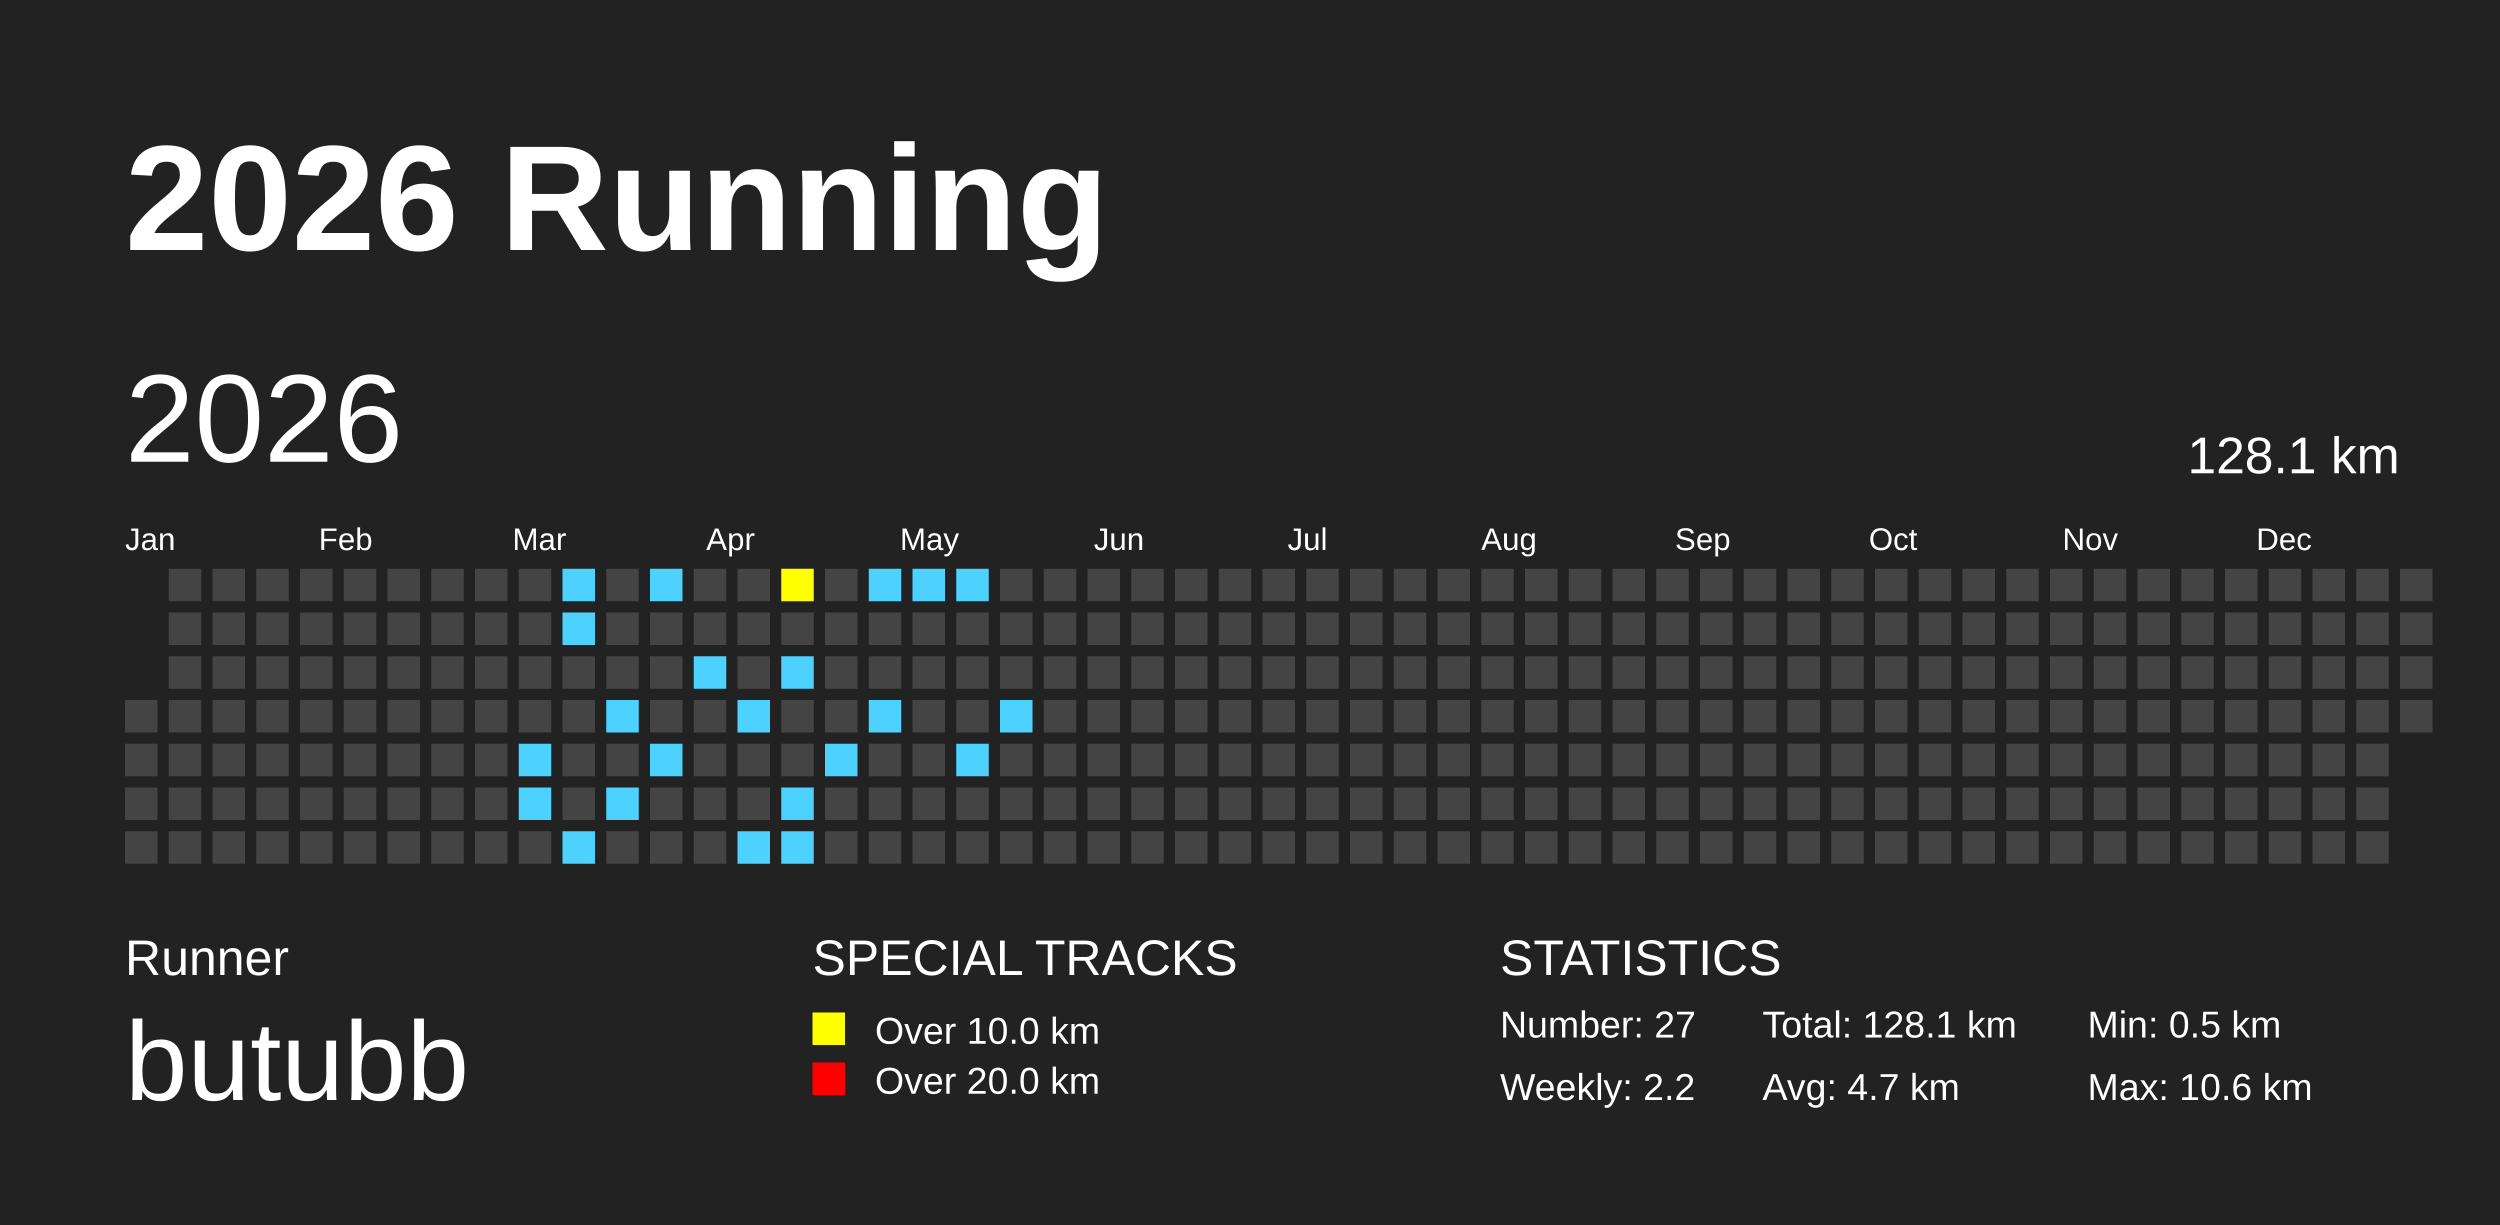
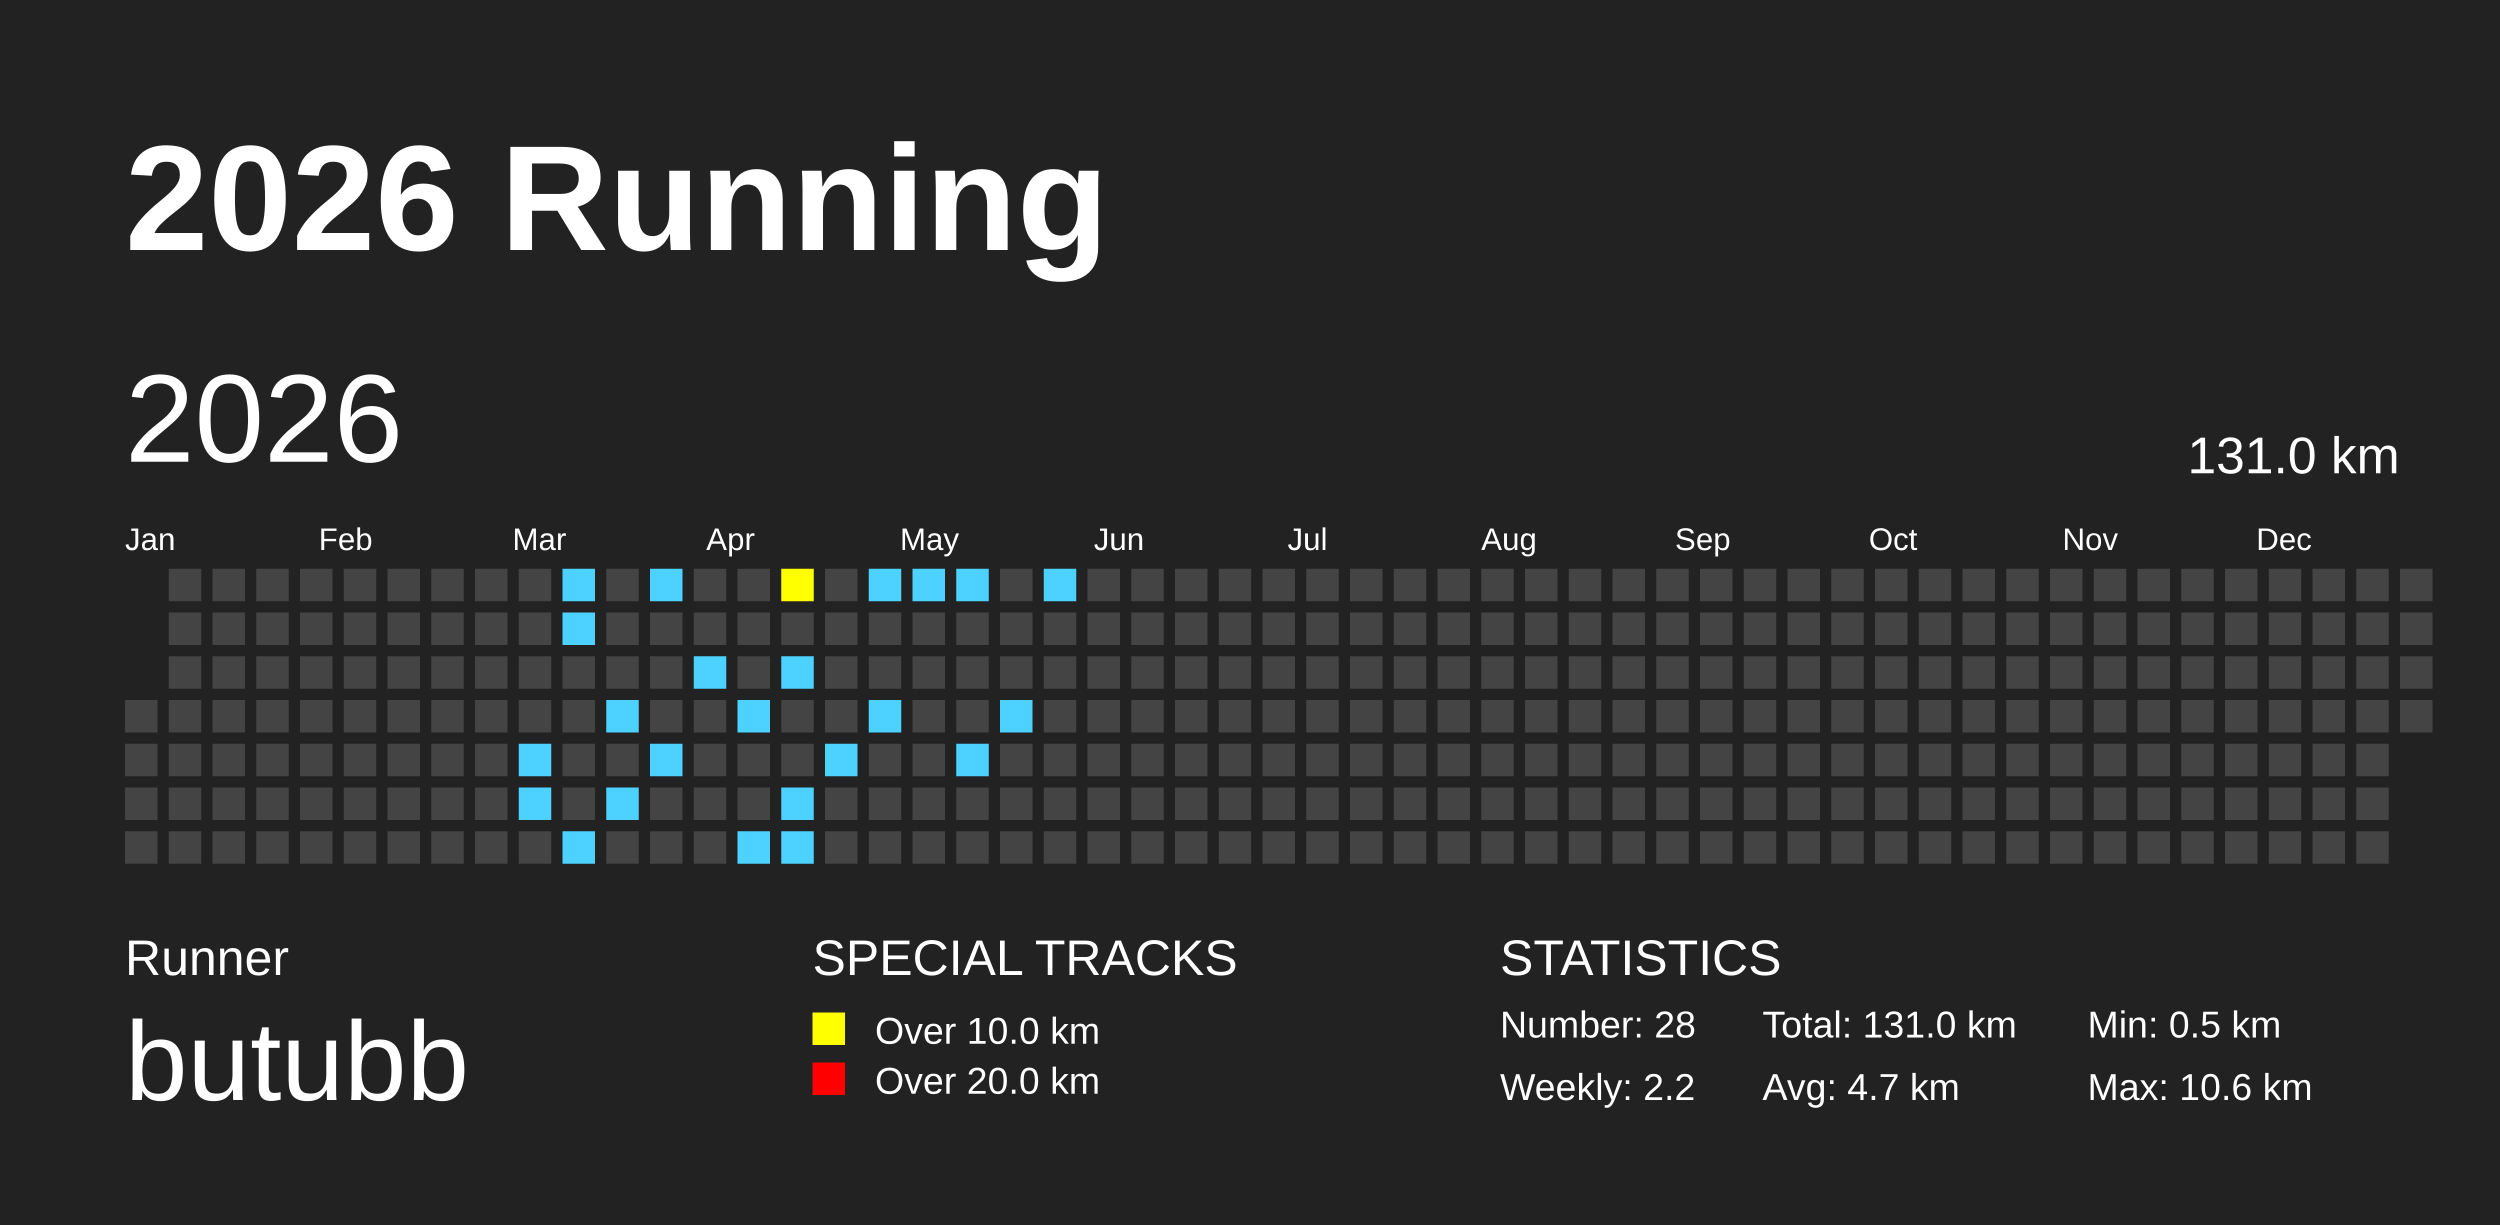
<svg xmlns="http://www.w3.org/2000/svg" baseProfile="full" height="98mm" version="1.1" viewBox="0,0,200,98" width="200mm">
  <defs />
  <rect fill="#222222" height="98" width="200" x="0" y="0" />
  <text fill="#FFFFFF" style="font-size:12px; font-family:Arial; font-weight:bold;" x="10" y="20">2026 Running</text>
  <text fill="#FFFFFF" style="font-size:4px; font-family:Arial" x="10" y="78">Runner</text>
  <text fill="#FFFFFF" style="font-size:9px; font-family:Arial" x="10" y="88">butubb</text>
  <text fill="#FFFFFF" style="font-size:4px; font-family:Arial" x="65" y="78">SPECIAL TRACKS</text>
  <rect fill="yellow" height="2.6" width="2.6" x="65" y="81" />
  <text fill="#FFFFFF" style="font-size:3px; font-family:Arial" x="70" y="83.5">Over 10.0 km</text>
  <rect fill="red" height="2.6" width="2.6" x="65" y="85" />
  <text fill="#FFFFFF" style="font-size:3px; font-family:Arial" x="70" y="87.5">Over 20.0 km</text>
  <text fill="#FFFFFF" style="font-size:4px; font-family:Arial" x="120" y="78">STATISTICS</text>
-   <text fill="#FFFFFF" style="font-size:3px; font-family:Arial" x="120" y="83">Number: 27</text>
+   <text fill="#FFFFFF" style="font-size:3px; font-family:Arial" x="120" y="83">Number: 28</text>
  <text fill="#FFFFFF" style="font-size:3px; font-family:Arial" x="120" y="88">Weekly: 2.2</text>
-   <text fill="#FFFFFF" style="font-size:3px; font-family:Arial" x="141" y="83">Total: 128.1 km</text>
+   <text fill="#FFFFFF" style="font-size:3px; font-family:Arial" x="141" y="83">Total: 131.0 km</text>
  <text fill="#FFFFFF" style="font-size:3px; font-family:Arial" x="141" y="88">Avg: 4.7 km</text>
  <text fill="#FFFFFF" style="font-size:3px; font-family:Arial" x="167" y="83">Min: 0.5 km</text>
  <text fill="#FFFFFF" style="font-size:3px; font-family:Arial" x="167" y="88">Max: 10.6 km</text>
  <text dominant-baseline="hanging" fill="#FFFFFF" style="font-size:10.0px; font-family:Arial;" x="10" y="30">2026</text>
-   <text dominant-baseline="hanging" fill="#FFFFFF" style="font-size:4.125px; font-family:Arial;" x="175" y="35">128.1 km</text>
+   <text dominant-baseline="hanging" fill="#FFFFFF" style="font-size:4.125px; font-family:Arial;" x="175" y="35">131.0 km</text>
  <text fill="#FFFFFF" style="font-size:2.5px; font-family:Arial" x="10.0" y="44">Jan</text>
  <text fill="#FFFFFF" style="font-size:2.5px; font-family:Arial" x="25.5" y="44">Feb</text>
  <text fill="#FFFFFF" style="font-size:2.5px; font-family:Arial" x="41.0" y="44">Mar</text>
  <text fill="#FFFFFF" style="font-size:2.5px; font-family:Arial" x="56.5" y="44">Apr</text>
  <text fill="#FFFFFF" style="font-size:2.5px; font-family:Arial" x="72.0" y="44">May</text>
  <text fill="#FFFFFF" style="font-size:2.5px; font-family:Arial" x="87.5" y="44">Jun</text>
  <text fill="#FFFFFF" style="font-size:2.5px; font-family:Arial" x="103.0" y="44">Jul</text>
  <text fill="#FFFFFF" style="font-size:2.5px; font-family:Arial" x="118.5" y="44">Aug</text>
  <text fill="#FFFFFF" style="font-size:2.5px; font-family:Arial" x="134.0" y="44">Sep</text>
  <text fill="#FFFFFF" style="font-size:2.5px; font-family:Arial" x="149.5" y="44">Oct</text>
  <text fill="#FFFFFF" style="font-size:2.5px; font-family:Arial" x="165.0" y="44">Nov</text>
  <text fill="#FFFFFF" style="font-size:2.5px; font-family:Arial" x="180.5" y="44">Dec</text>
  <rect fill="#444444" height="2.6" width="2.6" x="10.0" y="56.0" />
  <rect fill="#444444" height="2.6" width="2.6" x="10.0" y="59.5" />
  <rect fill="#444444" height="2.6" width="2.6" x="10.0" y="63.0" />
  <rect fill="#444444" height="2.6" width="2.6" x="10.0" y="66.5" />
  <rect fill="#444444" height="2.6" width="2.6" x="13.5" y="45.5" />
  <rect fill="#444444" height="2.6" width="2.6" x="13.5" y="49.0" />
  <rect fill="#444444" height="2.6" width="2.6" x="13.5" y="52.5" />
  <rect fill="#444444" height="2.6" width="2.6" x="13.5" y="56.0" />
  <rect fill="#444444" height="2.6" width="2.6" x="13.5" y="59.5" />
  <rect fill="#444444" height="2.6" width="2.6" x="13.5" y="63.0" />
  <rect fill="#444444" height="2.6" width="2.6" x="13.5" y="66.5" />
  <rect fill="#444444" height="2.6" width="2.6" x="17.0" y="45.5" />
  <rect fill="#444444" height="2.6" width="2.6" x="17.0" y="49.0" />
  <rect fill="#444444" height="2.6" width="2.6" x="17.0" y="52.5" />
  <rect fill="#444444" height="2.6" width="2.6" x="17.0" y="56.0" />
  <rect fill="#444444" height="2.6" width="2.6" x="17.0" y="59.5" />
  <rect fill="#444444" height="2.6" width="2.6" x="17.0" y="63.0" />
  <rect fill="#444444" height="2.6" width="2.6" x="17.0" y="66.5" />
  <rect fill="#444444" height="2.6" width="2.6" x="20.5" y="45.5" />
  <rect fill="#444444" height="2.6" width="2.6" x="20.5" y="49.0" />
  <rect fill="#444444" height="2.6" width="2.6" x="20.5" y="52.5" />
  <rect fill="#444444" height="2.6" width="2.6" x="20.5" y="56.0" />
  <rect fill="#444444" height="2.6" width="2.6" x="20.5" y="59.5" />
  <rect fill="#444444" height="2.6" width="2.6" x="20.5" y="63.0" />
  <rect fill="#444444" height="2.6" width="2.6" x="20.5" y="66.5" />
  <rect fill="#444444" height="2.6" width="2.6" x="24.0" y="45.5" />
  <rect fill="#444444" height="2.6" width="2.6" x="24.0" y="49.0" />
  <rect fill="#444444" height="2.6" width="2.6" x="24.0" y="52.5" />
  <rect fill="#444444" height="2.6" width="2.6" x="24.0" y="56.0" />
  <rect fill="#444444" height="2.6" width="2.6" x="24.0" y="59.5" />
  <rect fill="#444444" height="2.6" width="2.6" x="24.0" y="63.0" />
  <rect fill="#444444" height="2.6" width="2.6" x="24.0" y="66.5" />
  <rect fill="#444444" height="2.6" width="2.6" x="27.5" y="45.5" />
  <rect fill="#444444" height="2.6" width="2.6" x="27.5" y="49.0" />
  <rect fill="#444444" height="2.6" width="2.6" x="27.5" y="52.5" />
  <rect fill="#444444" height="2.6" width="2.6" x="27.5" y="56.0" />
  <rect fill="#444444" height="2.6" width="2.6" x="27.5" y="59.5" />
  <rect fill="#444444" height="2.6" width="2.6" x="27.5" y="63.0" />
  <rect fill="#444444" height="2.6" width="2.6" x="27.5" y="66.5" />
  <rect fill="#444444" height="2.6" width="2.6" x="31.0" y="45.5" />
  <rect fill="#444444" height="2.6" width="2.6" x="31.0" y="49.0" />
  <rect fill="#444444" height="2.6" width="2.6" x="31.0" y="52.5" />
  <rect fill="#444444" height="2.6" width="2.6" x="31.0" y="56.0" />
  <rect fill="#444444" height="2.6" width="2.6" x="31.0" y="59.5" />
  <rect fill="#444444" height="2.6" width="2.6" x="31.0" y="63.0" />
  <rect fill="#444444" height="2.6" width="2.6" x="31.0" y="66.5" />
  <rect fill="#444444" height="2.6" width="2.6" x="34.5" y="45.5" />
  <rect fill="#444444" height="2.6" width="2.6" x="34.5" y="49.0" />
  <rect fill="#444444" height="2.6" width="2.6" x="34.5" y="52.5" />
  <rect fill="#444444" height="2.6" width="2.6" x="34.5" y="56.0" />
  <rect fill="#444444" height="2.6" width="2.6" x="34.5" y="59.5" />
  <rect fill="#444444" height="2.6" width="2.6" x="34.5" y="63.0" />
  <rect fill="#444444" height="2.6" width="2.6" x="34.5" y="66.5" />
  <rect fill="#444444" height="2.6" width="2.6" x="38.0" y="45.5" />
  <rect fill="#444444" height="2.6" width="2.6" x="38.0" y="49.0" />
  <rect fill="#444444" height="2.6" width="2.6" x="38.0" y="52.5" />
  <rect fill="#444444" height="2.6" width="2.6" x="38.0" y="56.0" />
  <rect fill="#444444" height="2.6" width="2.6" x="38.0" y="59.5" />
  <rect fill="#444444" height="2.6" width="2.6" x="38.0" y="63.0" />
  <rect fill="#444444" height="2.6" width="2.6" x="38.0" y="66.5" />
  <rect fill="#444444" height="2.6" width="2.6" x="41.5" y="45.5" />
  <rect fill="#444444" height="2.6" width="2.6" x="41.5" y="49.0" />
  <rect fill="#444444" height="2.6" width="2.6" x="41.5" y="52.5" />
  <rect fill="#444444" height="2.6" width="2.6" x="41.5" y="56.0" />
  <rect fill="#4DD2FF" height="2.6" width="2.6" x="41.5" y="59.5" />
  <rect fill="#4DD2FF" height="2.6" width="2.6" x="41.5" y="63.0" />
  <rect fill="#444444" height="2.6" width="2.6" x="41.5" y="66.5" />
  <rect fill="#4DD2FF" height="2.6" width="2.6" x="45.0" y="45.5" />
  <rect fill="#4DD2FF" height="2.6" width="2.6" x="45.0" y="49.0" />
  <rect fill="#444444" height="2.6" width="2.6" x="45.0" y="52.5" />
  <rect fill="#444444" height="2.6" width="2.6" x="45.0" y="56.0" />
  <rect fill="#444444" height="2.6" width="2.6" x="45.0" y="59.5" />
  <rect fill="#444444" height="2.6" width="2.6" x="45.0" y="63.0" />
  <rect fill="#4DD2FF" height="2.6" width="2.6" x="45.0" y="66.5" />
  <rect fill="#444444" height="2.6" width="2.6" x="48.5" y="45.5" />
  <rect fill="#444444" height="2.6" width="2.6" x="48.5" y="49.0" />
  <rect fill="#444444" height="2.6" width="2.6" x="48.5" y="52.5" />
  <rect fill="#4DD2FF" height="2.6" width="2.6" x="48.5" y="56.0" />
  <rect fill="#444444" height="2.6" width="2.6" x="48.5" y="59.5" />
  <rect fill="#4DD2FF" height="2.6" width="2.6" x="48.5" y="63.0" />
  <rect fill="#444444" height="2.6" width="2.6" x="48.5" y="66.5" />
  <rect fill="#4DD2FF" height="2.6" width="2.6" x="52.0" y="45.5" />
  <rect fill="#444444" height="2.6" width="2.6" x="52.0" y="49.0" />
  <rect fill="#444444" height="2.6" width="2.6" x="52.0" y="52.5" />
  <rect fill="#444444" height="2.6" width="2.6" x="52.0" y="56.0" />
  <rect fill="#4DD2FF" height="2.6" width="2.6" x="52.0" y="59.5" />
  <rect fill="#444444" height="2.6" width="2.6" x="52.0" y="63.0" />
  <rect fill="#444444" height="2.6" width="2.6" x="52.0" y="66.5" />
  <rect fill="#444444" height="2.6" width="2.6" x="55.5" y="45.5" />
  <rect fill="#444444" height="2.6" width="2.6" x="55.5" y="49.0" />
  <rect fill="#4DD2FF" height="2.6" width="2.6" x="55.5" y="52.5" />
  <rect fill="#444444" height="2.6" width="2.6" x="55.5" y="56.0" />
  <rect fill="#444444" height="2.6" width="2.6" x="55.5" y="59.5" />
  <rect fill="#444444" height="2.6" width="2.6" x="55.5" y="63.0" />
  <rect fill="#444444" height="2.6" width="2.6" x="55.5" y="66.5" />
  <rect fill="#444444" height="2.6" width="2.6" x="59.0" y="45.5" />
  <rect fill="#444444" height="2.6" width="2.6" x="59.0" y="49.0" />
  <rect fill="#444444" height="2.6" width="2.6" x="59.0" y="52.5" />
  <rect fill="#4DD2FF" height="2.6" width="2.6" x="59.0" y="56.0" />
  <rect fill="#444444" height="2.6" width="2.6" x="59.0" y="59.5" />
  <rect fill="#444444" height="2.6" width="2.6" x="59.0" y="63.0" />
  <rect fill="#4DD2FF" height="2.6" width="2.6" x="59.0" y="66.5" />
  <rect fill="yellow" height="2.6" width="2.6" x="62.5" y="45.5" />
  <rect fill="#444444" height="2.6" width="2.6" x="62.5" y="49.0" />
  <rect fill="#4DD2FF" height="2.6" width="2.6" x="62.5" y="52.5" />
  <rect fill="#444444" height="2.6" width="2.6" x="62.5" y="56.0" />
  <rect fill="#444444" height="2.6" width="2.6" x="62.5" y="59.5" />
  <rect fill="#4DD2FF" height="2.6" width="2.6" x="62.5" y="63.0" />
  <rect fill="#4DD2FF" height="2.6" width="2.6" x="62.5" y="66.5" />
  <rect fill="#444444" height="2.6" width="2.6" x="66.0" y="45.5" />
  <rect fill="#444444" height="2.6" width="2.6" x="66.0" y="49.0" />
  <rect fill="#444444" height="2.6" width="2.6" x="66.0" y="52.5" />
  <rect fill="#444444" height="2.6" width="2.6" x="66.0" y="56.0" />
  <rect fill="#4DD2FF" height="2.6" width="2.6" x="66.0" y="59.5" />
  <rect fill="#444444" height="2.6" width="2.6" x="66.0" y="63.0" />
  <rect fill="#444444" height="2.6" width="2.6" x="66.0" y="66.5" />
  <rect fill="#4DD2FF" height="2.6" width="2.6" x="69.5" y="45.5" />
  <rect fill="#444444" height="2.6" width="2.6" x="69.5" y="49.0" />
  <rect fill="#444444" height="2.6" width="2.6" x="69.5" y="52.5" />
  <rect fill="#4DD2FF" height="2.6" width="2.6" x="69.5" y="56.0" />
  <rect fill="#444444" height="2.6" width="2.6" x="69.5" y="59.5" />
  <rect fill="#444444" height="2.6" width="2.6" x="69.5" y="63.0" />
  <rect fill="#444444" height="2.6" width="2.6" x="69.5" y="66.5" />
  <rect fill="#4DD2FF" height="2.6" width="2.6" x="73.0" y="45.5" />
  <rect fill="#444444" height="2.6" width="2.6" x="73.0" y="49.0" />
  <rect fill="#444444" height="2.6" width="2.6" x="73.0" y="52.5" />
  <rect fill="#444444" height="2.6" width="2.6" x="73.0" y="56.0" />
  <rect fill="#444444" height="2.6" width="2.6" x="73.0" y="59.5" />
  <rect fill="#444444" height="2.6" width="2.6" x="73.0" y="63.0" />
  <rect fill="#444444" height="2.6" width="2.6" x="73.0" y="66.5" />
  <rect fill="#4DD2FF" height="2.6" width="2.6" x="76.5" y="45.5" />
  <rect fill="#444444" height="2.6" width="2.6" x="76.5" y="49.0" />
  <rect fill="#444444" height="2.6" width="2.6" x="76.5" y="52.5" />
  <rect fill="#444444" height="2.6" width="2.6" x="76.5" y="56.0" />
  <rect fill="#4DD2FF" height="2.6" width="2.6" x="76.5" y="59.5" />
  <rect fill="#444444" height="2.6" width="2.6" x="76.5" y="63.0" />
  <rect fill="#444444" height="2.6" width="2.6" x="76.5" y="66.5" />
  <rect fill="#444444" height="2.6" width="2.6" x="80.0" y="45.5" />
  <rect fill="#444444" height="2.6" width="2.6" x="80.0" y="49.0" />
  <rect fill="#444444" height="2.6" width="2.6" x="80.0" y="52.5" />
  <rect fill="#4DD2FF" height="2.6" width="2.6" x="80.0" y="56.0" />
  <rect fill="#444444" height="2.6" width="2.6" x="80.0" y="59.5" />
  <rect fill="#444444" height="2.6" width="2.6" x="80.0" y="63.0" />
  <rect fill="#444444" height="2.6" width="2.6" x="80.0" y="66.5" />
-   <rect fill="#444444" height="2.6" width="2.6" x="83.5" y="45.5" />
+   <rect fill="#4DD2FF" height="2.6" width="2.6" x="83.5" y="45.5" />
  <rect fill="#444444" height="2.6" width="2.6" x="83.5" y="49.0" />
  <rect fill="#444444" height="2.6" width="2.6" x="83.5" y="52.5" />
  <rect fill="#444444" height="2.6" width="2.6" x="83.5" y="56.0" />
  <rect fill="#444444" height="2.6" width="2.6" x="83.5" y="59.5" />
  <rect fill="#444444" height="2.6" width="2.6" x="83.5" y="63.0" />
  <rect fill="#444444" height="2.6" width="2.6" x="83.5" y="66.5" />
  <rect fill="#444444" height="2.6" width="2.6" x="87.0" y="45.5" />
  <rect fill="#444444" height="2.6" width="2.6" x="87.0" y="49.0" />
  <rect fill="#444444" height="2.6" width="2.6" x="87.0" y="52.5" />
  <rect fill="#444444" height="2.6" width="2.6" x="87.0" y="56.0" />
  <rect fill="#444444" height="2.6" width="2.6" x="87.0" y="59.5" />
  <rect fill="#444444" height="2.6" width="2.6" x="87.0" y="63.0" />
  <rect fill="#444444" height="2.6" width="2.6" x="87.0" y="66.5" />
  <rect fill="#444444" height="2.6" width="2.6" x="90.5" y="45.5" />
  <rect fill="#444444" height="2.6" width="2.6" x="90.5" y="49.0" />
  <rect fill="#444444" height="2.6" width="2.6" x="90.5" y="52.5" />
  <rect fill="#444444" height="2.6" width="2.6" x="90.5" y="56.0" />
  <rect fill="#444444" height="2.6" width="2.6" x="90.5" y="59.5" />
  <rect fill="#444444" height="2.6" width="2.6" x="90.5" y="63.0" />
  <rect fill="#444444" height="2.6" width="2.6" x="90.5" y="66.5" />
  <rect fill="#444444" height="2.6" width="2.6" x="94.0" y="45.5" />
  <rect fill="#444444" height="2.6" width="2.6" x="94.0" y="49.0" />
  <rect fill="#444444" height="2.6" width="2.6" x="94.0" y="52.5" />
  <rect fill="#444444" height="2.6" width="2.6" x="94.0" y="56.0" />
  <rect fill="#444444" height="2.6" width="2.6" x="94.0" y="59.5" />
  <rect fill="#444444" height="2.6" width="2.6" x="94.0" y="63.0" />
  <rect fill="#444444" height="2.6" width="2.6" x="94.0" y="66.5" />
  <rect fill="#444444" height="2.6" width="2.6" x="97.5" y="45.5" />
  <rect fill="#444444" height="2.6" width="2.6" x="97.5" y="49.0" />
  <rect fill="#444444" height="2.6" width="2.6" x="97.5" y="52.5" />
  <rect fill="#444444" height="2.6" width="2.6" x="97.5" y="56.0" />
  <rect fill="#444444" height="2.6" width="2.6" x="97.5" y="59.5" />
  <rect fill="#444444" height="2.6" width="2.6" x="97.5" y="63.0" />
  <rect fill="#444444" height="2.6" width="2.6" x="97.5" y="66.5" />
  <rect fill="#444444" height="2.6" width="2.6" x="101.0" y="45.5" />
  <rect fill="#444444" height="2.6" width="2.6" x="101.0" y="49.0" />
  <rect fill="#444444" height="2.6" width="2.6" x="101.0" y="52.5" />
  <rect fill="#444444" height="2.6" width="2.6" x="101.0" y="56.0" />
  <rect fill="#444444" height="2.6" width="2.6" x="101.0" y="59.5" />
  <rect fill="#444444" height="2.6" width="2.6" x="101.0" y="63.0" />
  <rect fill="#444444" height="2.6" width="2.6" x="101.0" y="66.5" />
  <rect fill="#444444" height="2.6" width="2.6" x="104.5" y="45.5" />
  <rect fill="#444444" height="2.6" width="2.6" x="104.5" y="49.0" />
  <rect fill="#444444" height="2.6" width="2.6" x="104.5" y="52.5" />
  <rect fill="#444444" height="2.6" width="2.6" x="104.5" y="56.0" />
  <rect fill="#444444" height="2.6" width="2.6" x="104.5" y="59.5" />
  <rect fill="#444444" height="2.6" width="2.6" x="104.5" y="63.0" />
  <rect fill="#444444" height="2.6" width="2.6" x="104.5" y="66.5" />
  <rect fill="#444444" height="2.6" width="2.6" x="108.0" y="45.5" />
  <rect fill="#444444" height="2.6" width="2.6" x="108.0" y="49.0" />
  <rect fill="#444444" height="2.6" width="2.6" x="108.0" y="52.5" />
  <rect fill="#444444" height="2.6" width="2.6" x="108.0" y="56.0" />
  <rect fill="#444444" height="2.6" width="2.6" x="108.0" y="59.5" />
  <rect fill="#444444" height="2.6" width="2.6" x="108.0" y="63.0" />
  <rect fill="#444444" height="2.6" width="2.6" x="108.0" y="66.5" />
  <rect fill="#444444" height="2.6" width="2.6" x="111.5" y="45.5" />
  <rect fill="#444444" height="2.6" width="2.6" x="111.5" y="49.0" />
  <rect fill="#444444" height="2.6" width="2.6" x="111.5" y="52.5" />
  <rect fill="#444444" height="2.6" width="2.6" x="111.5" y="56.0" />
  <rect fill="#444444" height="2.6" width="2.6" x="111.5" y="59.5" />
  <rect fill="#444444" height="2.6" width="2.6" x="111.5" y="63.0" />
  <rect fill="#444444" height="2.6" width="2.6" x="111.5" y="66.5" />
  <rect fill="#444444" height="2.6" width="2.6" x="115.0" y="45.5" />
  <rect fill="#444444" height="2.6" width="2.6" x="115.0" y="49.0" />
  <rect fill="#444444" height="2.6" width="2.6" x="115.0" y="52.5" />
  <rect fill="#444444" height="2.6" width="2.6" x="115.0" y="56.0" />
  <rect fill="#444444" height="2.6" width="2.6" x="115.0" y="59.5" />
  <rect fill="#444444" height="2.6" width="2.6" x="115.0" y="63.0" />
  <rect fill="#444444" height="2.6" width="2.6" x="115.0" y="66.5" />
  <rect fill="#444444" height="2.6" width="2.6" x="118.5" y="45.5" />
  <rect fill="#444444" height="2.6" width="2.6" x="118.5" y="49.0" />
  <rect fill="#444444" height="2.6" width="2.6" x="118.5" y="52.5" />
  <rect fill="#444444" height="2.6" width="2.6" x="118.5" y="56.0" />
  <rect fill="#444444" height="2.6" width="2.6" x="118.5" y="59.5" />
  <rect fill="#444444" height="2.6" width="2.6" x="118.5" y="63.0" />
  <rect fill="#444444" height="2.6" width="2.6" x="118.5" y="66.5" />
  <rect fill="#444444" height="2.6" width="2.6" x="122.0" y="45.5" />
  <rect fill="#444444" height="2.6" width="2.6" x="122.0" y="49.0" />
  <rect fill="#444444" height="2.6" width="2.6" x="122.0" y="52.5" />
  <rect fill="#444444" height="2.6" width="2.6" x="122.0" y="56.0" />
  <rect fill="#444444" height="2.6" width="2.6" x="122.0" y="59.5" />
  <rect fill="#444444" height="2.6" width="2.6" x="122.0" y="63.0" />
  <rect fill="#444444" height="2.6" width="2.6" x="122.0" y="66.5" />
  <rect fill="#444444" height="2.6" width="2.6" x="125.5" y="45.5" />
  <rect fill="#444444" height="2.6" width="2.6" x="125.5" y="49.0" />
  <rect fill="#444444" height="2.6" width="2.6" x="125.5" y="52.5" />
  <rect fill="#444444" height="2.6" width="2.6" x="125.5" y="56.0" />
  <rect fill="#444444" height="2.6" width="2.6" x="125.5" y="59.5" />
  <rect fill="#444444" height="2.6" width="2.6" x="125.5" y="63.0" />
  <rect fill="#444444" height="2.6" width="2.6" x="125.5" y="66.5" />
  <rect fill="#444444" height="2.6" width="2.6" x="129.0" y="45.5" />
  <rect fill="#444444" height="2.6" width="2.6" x="129.0" y="49.0" />
  <rect fill="#444444" height="2.6" width="2.6" x="129.0" y="52.5" />
  <rect fill="#444444" height="2.6" width="2.6" x="129.0" y="56.0" />
  <rect fill="#444444" height="2.6" width="2.6" x="129.0" y="59.5" />
  <rect fill="#444444" height="2.6" width="2.6" x="129.0" y="63.0" />
  <rect fill="#444444" height="2.6" width="2.6" x="129.0" y="66.5" />
  <rect fill="#444444" height="2.6" width="2.6" x="132.5" y="45.5" />
  <rect fill="#444444" height="2.6" width="2.6" x="132.5" y="49.0" />
  <rect fill="#444444" height="2.6" width="2.6" x="132.5" y="52.5" />
  <rect fill="#444444" height="2.6" width="2.6" x="132.5" y="56.0" />
  <rect fill="#444444" height="2.6" width="2.6" x="132.5" y="59.5" />
  <rect fill="#444444" height="2.6" width="2.6" x="132.5" y="63.0" />
  <rect fill="#444444" height="2.6" width="2.6" x="132.5" y="66.5" />
  <rect fill="#444444" height="2.6" width="2.6" x="136.0" y="45.5" />
  <rect fill="#444444" height="2.6" width="2.6" x="136.0" y="49.0" />
  <rect fill="#444444" height="2.6" width="2.6" x="136.0" y="52.5" />
  <rect fill="#444444" height="2.6" width="2.6" x="136.0" y="56.0" />
  <rect fill="#444444" height="2.6" width="2.6" x="136.0" y="59.5" />
  <rect fill="#444444" height="2.6" width="2.6" x="136.0" y="63.0" />
  <rect fill="#444444" height="2.6" width="2.6" x="136.0" y="66.5" />
  <rect fill="#444444" height="2.6" width="2.6" x="139.5" y="45.5" />
  <rect fill="#444444" height="2.6" width="2.6" x="139.5" y="49.0" />
  <rect fill="#444444" height="2.6" width="2.6" x="139.5" y="52.5" />
  <rect fill="#444444" height="2.6" width="2.6" x="139.5" y="56.0" />
  <rect fill="#444444" height="2.6" width="2.6" x="139.5" y="59.5" />
  <rect fill="#444444" height="2.6" width="2.6" x="139.5" y="63.0" />
  <rect fill="#444444" height="2.6" width="2.6" x="139.5" y="66.5" />
  <rect fill="#444444" height="2.6" width="2.6" x="143.0" y="45.5" />
  <rect fill="#444444" height="2.6" width="2.6" x="143.0" y="49.0" />
  <rect fill="#444444" height="2.6" width="2.6" x="143.0" y="52.5" />
  <rect fill="#444444" height="2.6" width="2.6" x="143.0" y="56.0" />
  <rect fill="#444444" height="2.6" width="2.6" x="143.0" y="59.5" />
  <rect fill="#444444" height="2.6" width="2.6" x="143.0" y="63.0" />
  <rect fill="#444444" height="2.6" width="2.6" x="143.0" y="66.5" />
  <rect fill="#444444" height="2.6" width="2.6" x="146.5" y="45.5" />
  <rect fill="#444444" height="2.6" width="2.6" x="146.5" y="49.0" />
  <rect fill="#444444" height="2.6" width="2.6" x="146.5" y="52.5" />
  <rect fill="#444444" height="2.6" width="2.6" x="146.5" y="56.0" />
  <rect fill="#444444" height="2.6" width="2.6" x="146.5" y="59.5" />
  <rect fill="#444444" height="2.6" width="2.6" x="146.5" y="63.0" />
  <rect fill="#444444" height="2.6" width="2.6" x="146.5" y="66.5" />
  <rect fill="#444444" height="2.6" width="2.6" x="150.0" y="45.5" />
  <rect fill="#444444" height="2.6" width="2.6" x="150.0" y="49.0" />
  <rect fill="#444444" height="2.6" width="2.6" x="150.0" y="52.5" />
  <rect fill="#444444" height="2.6" width="2.6" x="150.0" y="56.0" />
  <rect fill="#444444" height="2.6" width="2.6" x="150.0" y="59.5" />
  <rect fill="#444444" height="2.6" width="2.6" x="150.0" y="63.0" />
  <rect fill="#444444" height="2.6" width="2.6" x="150.0" y="66.5" />
  <rect fill="#444444" height="2.6" width="2.6" x="153.5" y="45.5" />
  <rect fill="#444444" height="2.6" width="2.6" x="153.5" y="49.0" />
  <rect fill="#444444" height="2.6" width="2.6" x="153.5" y="52.5" />
  <rect fill="#444444" height="2.6" width="2.6" x="153.5" y="56.0" />
  <rect fill="#444444" height="2.6" width="2.6" x="153.5" y="59.5" />
  <rect fill="#444444" height="2.6" width="2.6" x="153.5" y="63.0" />
  <rect fill="#444444" height="2.6" width="2.6" x="153.5" y="66.5" />
  <rect fill="#444444" height="2.6" width="2.6" x="157.0" y="45.5" />
  <rect fill="#444444" height="2.6" width="2.6" x="157.0" y="49.0" />
  <rect fill="#444444" height="2.6" width="2.6" x="157.0" y="52.5" />
  <rect fill="#444444" height="2.6" width="2.6" x="157.0" y="56.0" />
  <rect fill="#444444" height="2.6" width="2.6" x="157.0" y="59.5" />
  <rect fill="#444444" height="2.6" width="2.6" x="157.0" y="63.0" />
  <rect fill="#444444" height="2.6" width="2.6" x="157.0" y="66.5" />
  <rect fill="#444444" height="2.6" width="2.6" x="160.5" y="45.5" />
  <rect fill="#444444" height="2.6" width="2.6" x="160.5" y="49.0" />
  <rect fill="#444444" height="2.6" width="2.6" x="160.5" y="52.5" />
  <rect fill="#444444" height="2.6" width="2.6" x="160.5" y="56.0" />
  <rect fill="#444444" height="2.6" width="2.6" x="160.5" y="59.5" />
  <rect fill="#444444" height="2.6" width="2.6" x="160.5" y="63.0" />
  <rect fill="#444444" height="2.6" width="2.6" x="160.5" y="66.5" />
  <rect fill="#444444" height="2.6" width="2.6" x="164.0" y="45.5" />
  <rect fill="#444444" height="2.6" width="2.6" x="164.0" y="49.0" />
  <rect fill="#444444" height="2.6" width="2.6" x="164.0" y="52.5" />
  <rect fill="#444444" height="2.6" width="2.6" x="164.0" y="56.0" />
  <rect fill="#444444" height="2.6" width="2.6" x="164.0" y="59.5" />
  <rect fill="#444444" height="2.6" width="2.6" x="164.0" y="63.0" />
  <rect fill="#444444" height="2.6" width="2.6" x="164.0" y="66.5" />
  <rect fill="#444444" height="2.6" width="2.6" x="167.5" y="45.5" />
  <rect fill="#444444" height="2.6" width="2.6" x="167.5" y="49.0" />
  <rect fill="#444444" height="2.6" width="2.6" x="167.5" y="52.5" />
  <rect fill="#444444" height="2.6" width="2.6" x="167.5" y="56.0" />
  <rect fill="#444444" height="2.6" width="2.6" x="167.5" y="59.5" />
  <rect fill="#444444" height="2.6" width="2.6" x="167.5" y="63.0" />
  <rect fill="#444444" height="2.6" width="2.6" x="167.5" y="66.5" />
  <rect fill="#444444" height="2.6" width="2.6" x="171.0" y="45.5" />
  <rect fill="#444444" height="2.6" width="2.6" x="171.0" y="49.0" />
  <rect fill="#444444" height="2.6" width="2.6" x="171.0" y="52.5" />
  <rect fill="#444444" height="2.6" width="2.6" x="171.0" y="56.0" />
  <rect fill="#444444" height="2.6" width="2.6" x="171.0" y="59.5" />
  <rect fill="#444444" height="2.6" width="2.6" x="171.0" y="63.0" />
  <rect fill="#444444" height="2.6" width="2.6" x="171.0" y="66.5" />
  <rect fill="#444444" height="2.6" width="2.6" x="174.5" y="45.5" />
  <rect fill="#444444" height="2.6" width="2.6" x="174.5" y="49.0" />
  <rect fill="#444444" height="2.6" width="2.6" x="174.5" y="52.5" />
  <rect fill="#444444" height="2.6" width="2.6" x="174.5" y="56.0" />
  <rect fill="#444444" height="2.6" width="2.6" x="174.5" y="59.5" />
  <rect fill="#444444" height="2.6" width="2.6" x="174.5" y="63.0" />
  <rect fill="#444444" height="2.6" width="2.6" x="174.5" y="66.5" />
  <rect fill="#444444" height="2.6" width="2.6" x="178.0" y="45.5" />
  <rect fill="#444444" height="2.6" width="2.6" x="178.0" y="49.0" />
  <rect fill="#444444" height="2.6" width="2.6" x="178.0" y="52.5" />
  <rect fill="#444444" height="2.6" width="2.6" x="178.0" y="56.0" />
  <rect fill="#444444" height="2.6" width="2.6" x="178.0" y="59.5" />
  <rect fill="#444444" height="2.6" width="2.6" x="178.0" y="63.0" />
  <rect fill="#444444" height="2.6" width="2.6" x="178.0" y="66.5" />
  <rect fill="#444444" height="2.6" width="2.6" x="181.5" y="45.5" />
  <rect fill="#444444" height="2.6" width="2.6" x="181.5" y="49.0" />
  <rect fill="#444444" height="2.6" width="2.6" x="181.5" y="52.5" />
  <rect fill="#444444" height="2.6" width="2.6" x="181.5" y="56.0" />
  <rect fill="#444444" height="2.6" width="2.6" x="181.5" y="59.5" />
  <rect fill="#444444" height="2.6" width="2.6" x="181.5" y="63.0" />
  <rect fill="#444444" height="2.6" width="2.6" x="181.5" y="66.5" />
  <rect fill="#444444" height="2.6" width="2.6" x="185.0" y="45.5" />
  <rect fill="#444444" height="2.6" width="2.6" x="185.0" y="49.0" />
  <rect fill="#444444" height="2.6" width="2.6" x="185.0" y="52.5" />
  <rect fill="#444444" height="2.6" width="2.6" x="185.0" y="56.0" />
  <rect fill="#444444" height="2.6" width="2.6" x="185.0" y="59.5" />
  <rect fill="#444444" height="2.6" width="2.6" x="185.0" y="63.0" />
  <rect fill="#444444" height="2.6" width="2.6" x="185.0" y="66.5" />
  <rect fill="#444444" height="2.6" width="2.6" x="188.5" y="45.5" />
  <rect fill="#444444" height="2.6" width="2.6" x="188.5" y="49.0" />
  <rect fill="#444444" height="2.6" width="2.6" x="188.5" y="52.5" />
  <rect fill="#444444" height="2.6" width="2.6" x="188.5" y="56.0" />
  <rect fill="#444444" height="2.6" width="2.6" x="188.5" y="59.5" />
  <rect fill="#444444" height="2.6" width="2.6" x="188.5" y="63.0" />
  <rect fill="#444444" height="2.6" width="2.6" x="188.5" y="66.5" />
  <rect fill="#444444" height="2.6" width="2.6" x="192.0" y="45.5" />
  <rect fill="#444444" height="2.6" width="2.6" x="192.0" y="49.0" />
  <rect fill="#444444" height="2.6" width="2.6" x="192.0" y="52.5" />
  <rect fill="#444444" height="2.6" width="2.6" x="192.0" y="56.0" />
</svg>
